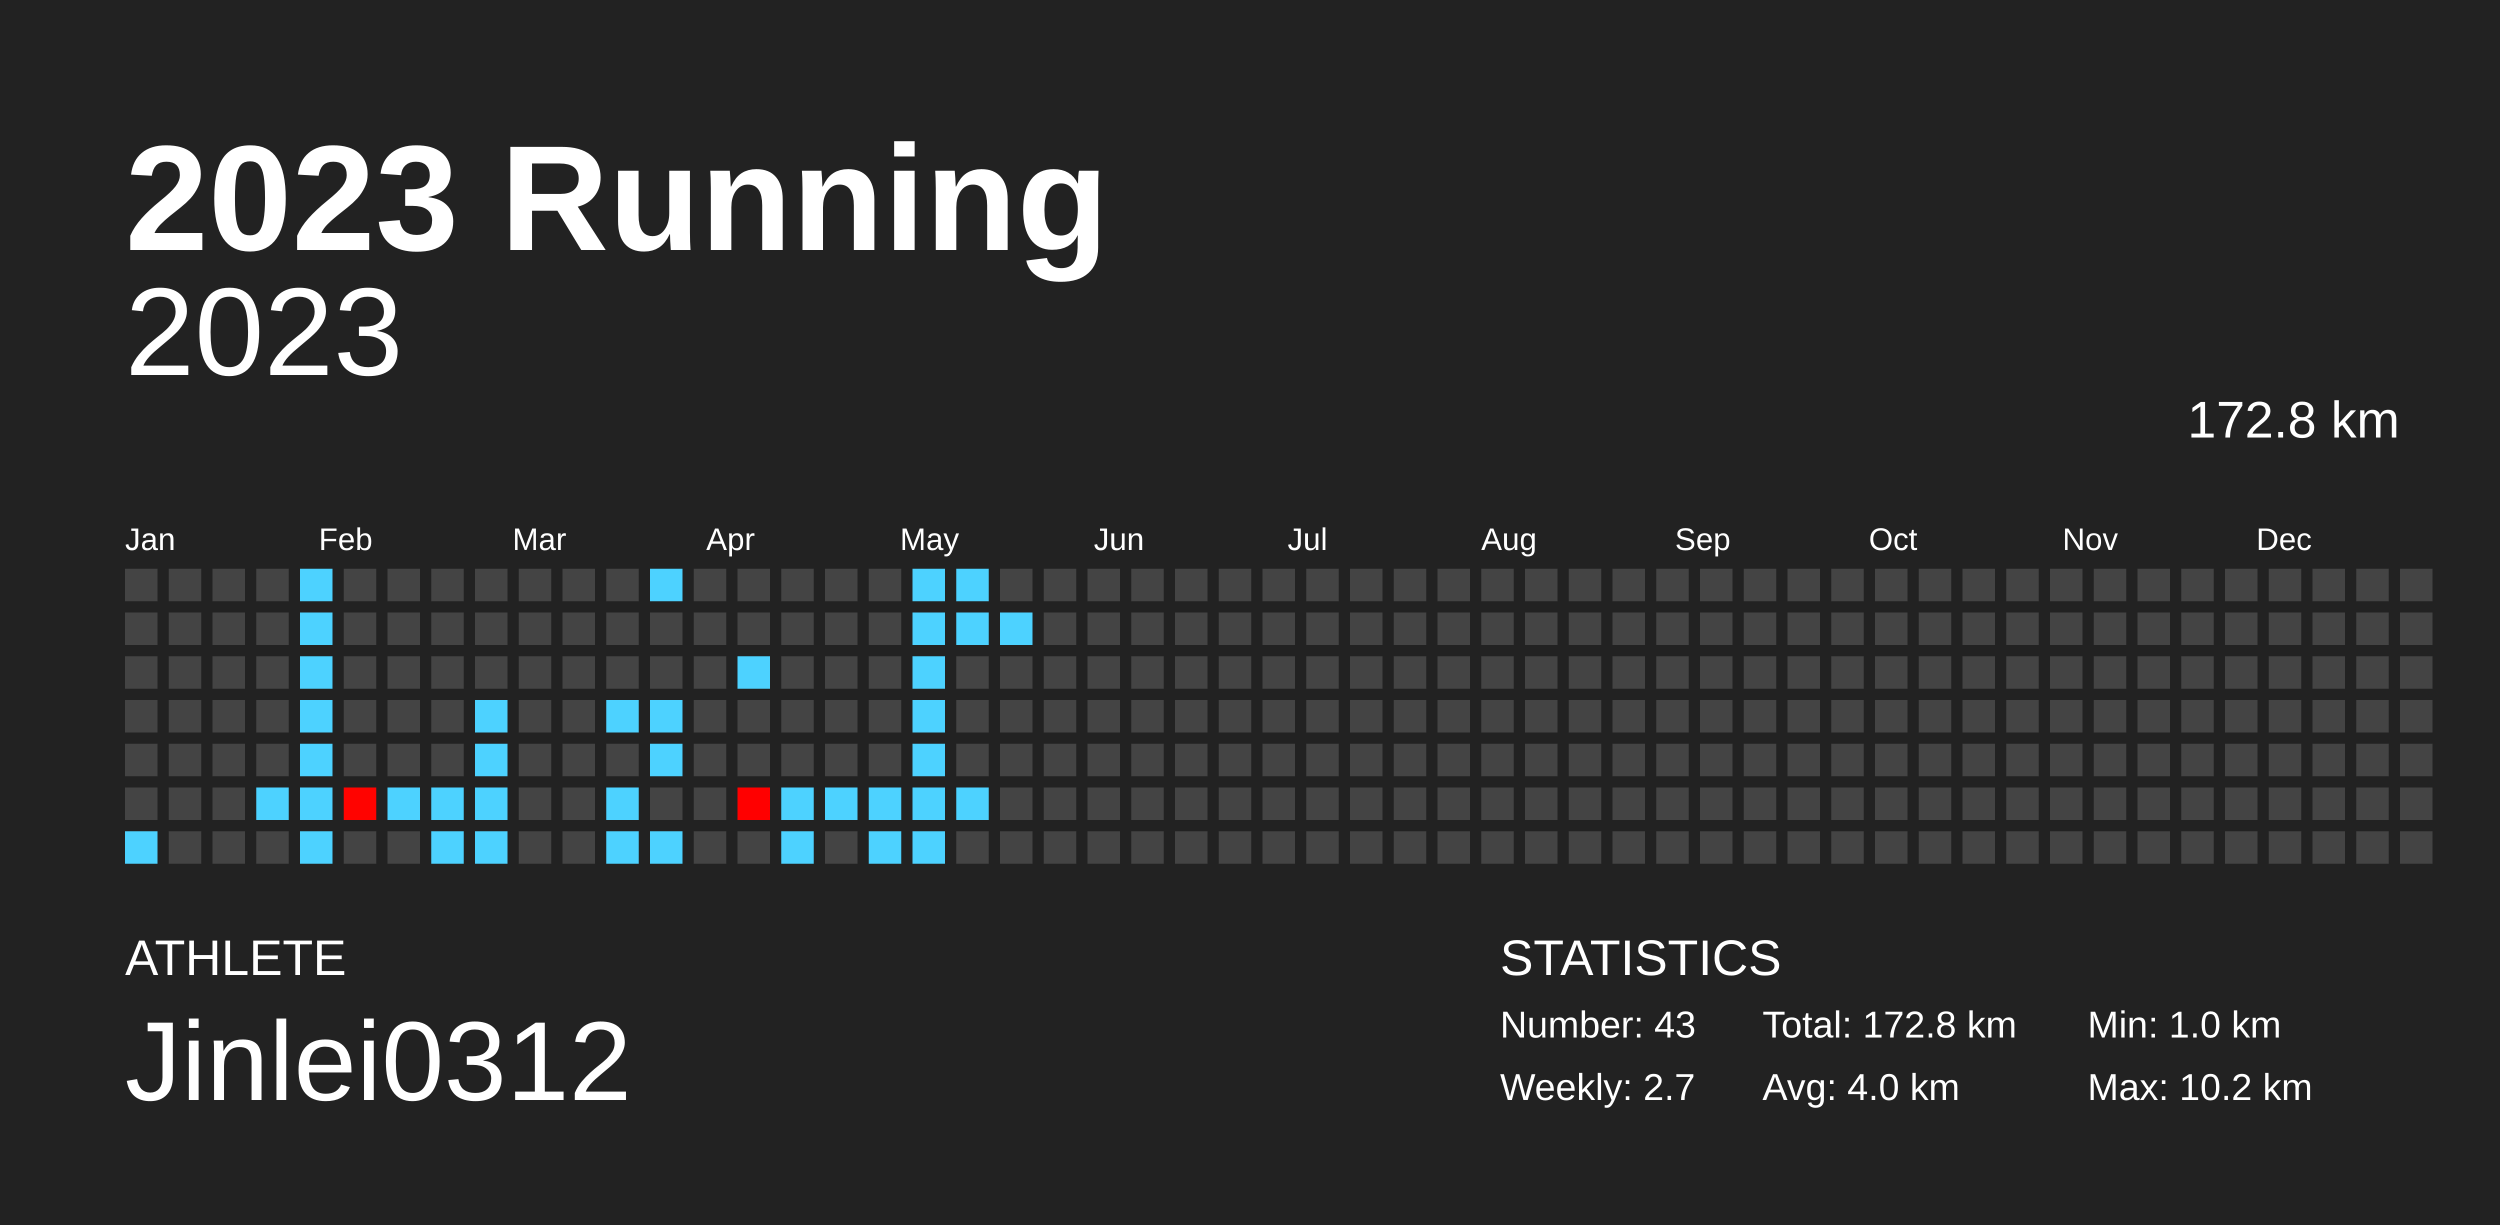
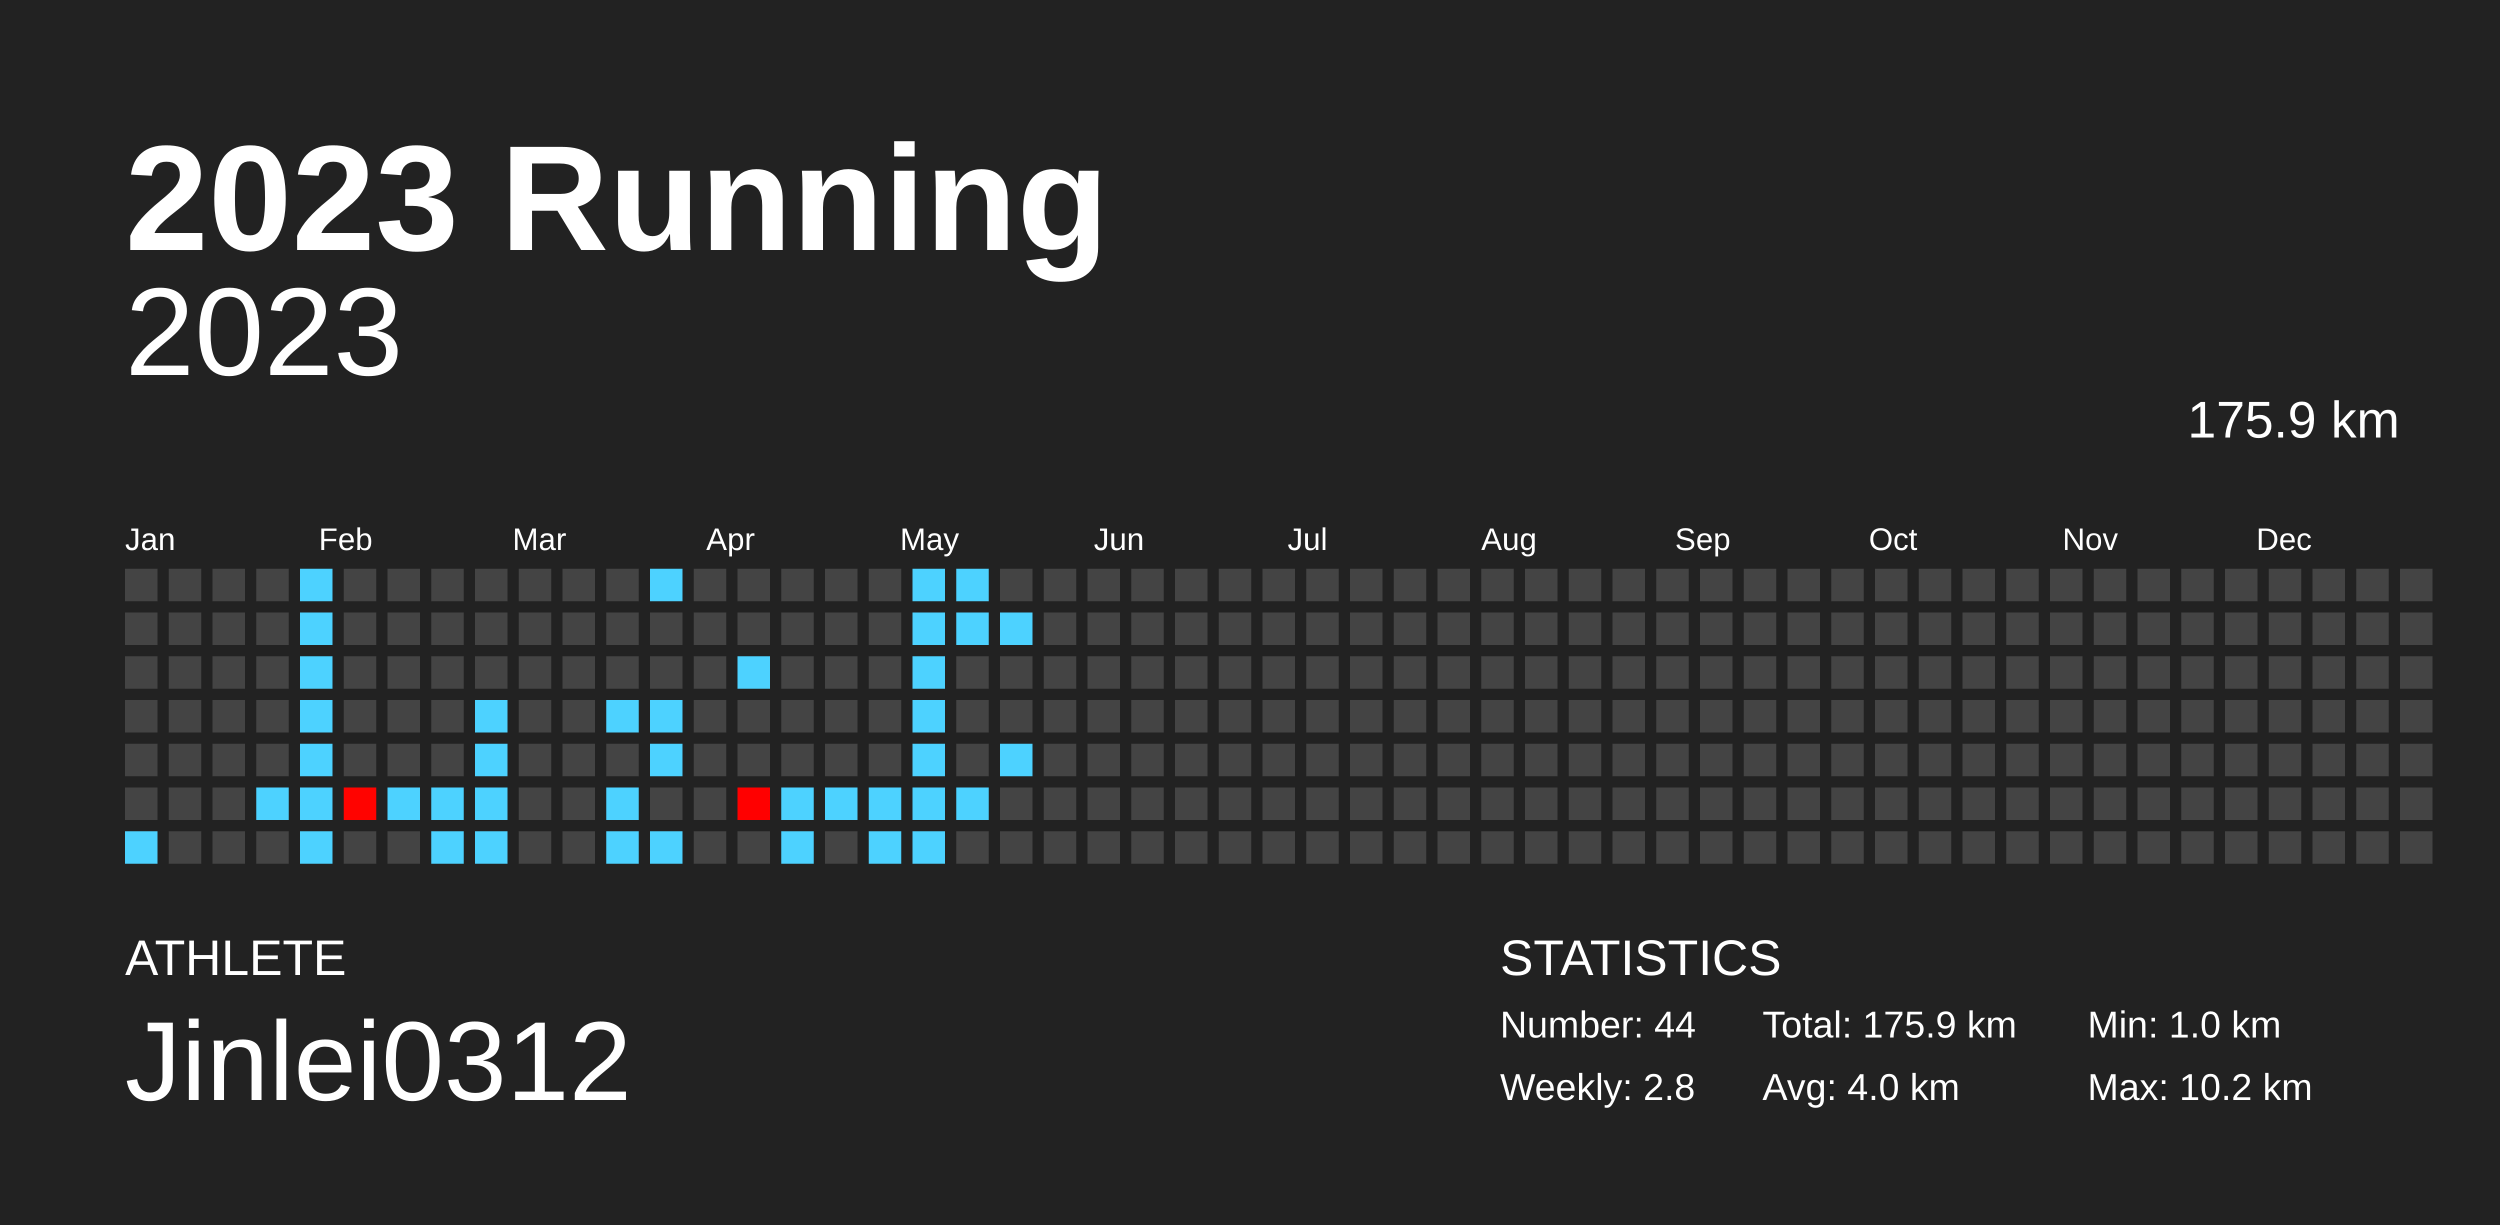
<svg xmlns="http://www.w3.org/2000/svg" baseProfile="full" height="98mm" version="1.1" viewBox="0,0,200,98" width="200mm">
  <defs />
  <rect fill="#222222" height="98" width="200" x="0" y="0" />
  <text fill="#FFFFFF" style="font-size:12px; font-family:Arial; font-weight:bold;" x="10" y="20">2023 Running</text>
  <text fill="#FFFFFF" style="font-size:4px; font-family:Arial" x="10" y="78">ATHLETE</text>
  <text fill="#FFFFFF" style="font-size:9px; font-family:Arial" x="10" y="88">Jinlei0312</text>
  <text fill="#FFFFFF" style="font-size:4px; font-family:Arial" x="120" y="78">STATISTICS</text>
-   <text fill="#FFFFFF" style="font-size:3px; font-family:Arial" x="120" y="83">Number: 43</text>
-   <text fill="#FFFFFF" style="font-size:3px; font-family:Arial" x="120" y="88">Weekly: 2.7</text>
-   <text fill="#FFFFFF" style="font-size:3px; font-family:Arial" x="141" y="83">Total: 172.8 km</text>
+   <text fill="#FFFFFF" style="font-size:3px; font-family:Arial" x="120" y="83">Number: 44</text>
+   <text fill="#FFFFFF" style="font-size:3px; font-family:Arial" x="120" y="88">Weekly: 2.8</text>
+   <text fill="#FFFFFF" style="font-size:3px; font-family:Arial" x="141" y="83">Total: 175.9 km</text>
  <text fill="#FFFFFF" style="font-size:3px; font-family:Arial" x="141" y="88">Avg: 4.0 km</text>
  <text fill="#FFFFFF" style="font-size:3px; font-family:Arial" x="167" y="83">Min: 1.0 km</text>
  <text fill="#FFFFFF" style="font-size:3px; font-family:Arial" x="167" y="88">Max: 10.2 km</text>
  <text alignment-baseline="hanging" fill="#FFFFFF" style="font-size:10.0px; font-family:Arial;" x="10" y="30">2023</text>
-   <text alignment-baseline="hanging" fill="#FFFFFF" style="font-size:4.125px; font-family:Arial;" x="175" y="35">172.8 km</text>
+   <text alignment-baseline="hanging" fill="#FFFFFF" style="font-size:4.125px; font-family:Arial;" x="175" y="35">175.9 km</text>
  <text fill="#FFFFFF" style="font-size:2.5px; font-family:Arial" x="10.0" y="44">Jan</text>
  <text fill="#FFFFFF" style="font-size:2.5px; font-family:Arial" x="25.5" y="44">Feb</text>
  <text fill="#FFFFFF" style="font-size:2.5px; font-family:Arial" x="41.0" y="44">Mar</text>
  <text fill="#FFFFFF" style="font-size:2.5px; font-family:Arial" x="56.5" y="44">Apr</text>
  <text fill="#FFFFFF" style="font-size:2.5px; font-family:Arial" x="72.0" y="44">May</text>
  <text fill="#FFFFFF" style="font-size:2.5px; font-family:Arial" x="87.5" y="44">Jun</text>
  <text fill="#FFFFFF" style="font-size:2.5px; font-family:Arial" x="103.0" y="44">Jul</text>
  <text fill="#FFFFFF" style="font-size:2.5px; font-family:Arial" x="118.5" y="44">Aug</text>
  <text fill="#FFFFFF" style="font-size:2.5px; font-family:Arial" x="134.0" y="44">Sep</text>
  <text fill="#FFFFFF" style="font-size:2.5px; font-family:Arial" x="149.5" y="44">Oct</text>
  <text fill="#FFFFFF" style="font-size:2.5px; font-family:Arial" x="165.0" y="44">Nov</text>
  <text fill="#FFFFFF" style="font-size:2.5px; font-family:Arial" x="180.5" y="44">Dec</text>
  <rect fill="#444444" height="2.6" width="2.6" x="10.0" y="45.5" />
  <rect fill="#444444" height="2.6" width="2.6" x="10.0" y="49.0" />
  <rect fill="#444444" height="2.6" width="2.6" x="10.0" y="52.5" />
  <rect fill="#444444" height="2.6" width="2.6" x="10.0" y="56.0" />
  <rect fill="#444444" height="2.6" width="2.6" x="10.0" y="59.5" />
  <rect fill="#444444" height="2.6" width="2.6" x="10.0" y="63.0" />
  <rect fill="#4dd2ff" height="2.6" width="2.6" x="10.0" y="66.5" />
  <rect fill="#444444" height="2.6" width="2.6" x="13.5" y="45.5" />
  <rect fill="#444444" height="2.6" width="2.6" x="13.5" y="49.0" />
  <rect fill="#444444" height="2.6" width="2.6" x="13.5" y="52.5" />
  <rect fill="#444444" height="2.6" width="2.6" x="13.5" y="56.0" />
  <rect fill="#444444" height="2.6" width="2.6" x="13.5" y="59.5" />
  <rect fill="#444444" height="2.6" width="2.6" x="13.5" y="63.0" />
  <rect fill="#444444" height="2.6" width="2.6" x="13.5" y="66.5" />
  <rect fill="#444444" height="2.6" width="2.6" x="17.0" y="45.5" />
  <rect fill="#444444" height="2.6" width="2.6" x="17.0" y="49.0" />
  <rect fill="#444444" height="2.6" width="2.6" x="17.0" y="52.5" />
  <rect fill="#444444" height="2.6" width="2.6" x="17.0" y="56.0" />
  <rect fill="#444444" height="2.6" width="2.6" x="17.0" y="59.5" />
  <rect fill="#444444" height="2.6" width="2.6" x="17.0" y="63.0" />
  <rect fill="#444444" height="2.6" width="2.6" x="17.0" y="66.5" />
  <rect fill="#444444" height="2.6" width="2.6" x="20.5" y="45.5" />
  <rect fill="#444444" height="2.6" width="2.6" x="20.5" y="49.0" />
  <rect fill="#444444" height="2.6" width="2.6" x="20.5" y="52.5" />
  <rect fill="#444444" height="2.6" width="2.6" x="20.5" y="56.0" />
  <rect fill="#444444" height="2.6" width="2.6" x="20.5" y="59.5" />
  <rect fill="#4dd2ff" height="2.6" width="2.6" x="20.5" y="63.0" />
  <rect fill="#444444" height="2.6" width="2.6" x="20.5" y="66.5" />
  <rect fill="#4dd2ff" height="2.6" width="2.6" x="24.0" y="45.5" />
  <rect fill="#4dd2ff" height="2.6" width="2.6" x="24.0" y="49.0" />
  <rect fill="#4dd2ff" height="2.6" width="2.6" x="24.0" y="52.5" />
  <rect fill="#4dd2ff" height="2.6" width="2.6" x="24.0" y="56.0" />
  <rect fill="#4dd2ff" height="2.6" width="2.6" x="24.0" y="59.5" />
  <rect fill="#4dd2ff" height="2.6" width="2.6" x="24.0" y="63.0" />
  <rect fill="#4dd2ff" height="2.6" width="2.6" x="24.0" y="66.5" />
  <rect fill="#444444" height="2.6" width="2.6" x="27.5" y="45.5" />
  <rect fill="#444444" height="2.6" width="2.6" x="27.5" y="49.0" />
  <rect fill="#444444" height="2.6" width="2.6" x="27.5" y="52.5" />
  <rect fill="#444444" height="2.6" width="2.6" x="27.5" y="56.0" />
  <rect fill="#444444" height="2.6" width="2.6" x="27.5" y="59.5" />
  <rect fill="#ff0300" height="2.6" width="2.6" x="27.5" y="63.0" />
  <rect fill="#444444" height="2.6" width="2.6" x="27.5" y="66.5" />
  <rect fill="#444444" height="2.6" width="2.6" x="31.0" y="45.5" />
  <rect fill="#444444" height="2.6" width="2.6" x="31.0" y="49.0" />
  <rect fill="#444444" height="2.6" width="2.6" x="31.0" y="52.5" />
  <rect fill="#444444" height="2.6" width="2.6" x="31.0" y="56.0" />
  <rect fill="#444444" height="2.6" width="2.6" x="31.0" y="59.5" />
  <rect fill="#4dd2ff" height="2.6" width="2.6" x="31.0" y="63.0" />
  <rect fill="#444444" height="2.6" width="2.6" x="31.0" y="66.5" />
  <rect fill="#444444" height="2.6" width="2.6" x="34.5" y="45.5" />
  <rect fill="#444444" height="2.6" width="2.6" x="34.5" y="49.0" />
  <rect fill="#444444" height="2.6" width="2.6" x="34.5" y="52.5" />
  <rect fill="#444444" height="2.6" width="2.6" x="34.5" y="56.0" />
  <rect fill="#444444" height="2.6" width="2.6" x="34.5" y="59.5" />
  <rect fill="#4dd2ff" height="2.6" width="2.6" x="34.5" y="63.0" />
  <rect fill="#4dd2ff" height="2.6" width="2.6" x="34.5" y="66.5" />
  <rect fill="#444444" height="2.6" width="2.6" x="38.0" y="45.5" />
  <rect fill="#444444" height="2.6" width="2.6" x="38.0" y="49.0" />
  <rect fill="#444444" height="2.6" width="2.6" x="38.0" y="52.5" />
  <rect fill="#4dd2ff" height="2.6" width="2.6" x="38.0" y="56.0" />
  <rect fill="#4dd2ff" height="2.6" width="2.6" x="38.0" y="59.5" />
  <rect fill="#4dd2ff" height="2.6" width="2.6" x="38.0" y="63.0" />
  <rect fill="#4dd2ff" height="2.6" width="2.6" x="38.0" y="66.5" />
  <rect fill="#444444" height="2.6" width="2.6" x="41.5" y="45.5" />
  <rect fill="#444444" height="2.6" width="2.6" x="41.5" y="49.0" />
  <rect fill="#444444" height="2.6" width="2.6" x="41.5" y="52.5" />
  <rect fill="#444444" height="2.6" width="2.6" x="41.5" y="56.0" />
  <rect fill="#444444" height="2.6" width="2.6" x="41.5" y="59.5" />
  <rect fill="#444444" height="2.6" width="2.6" x="41.5" y="63.0" />
  <rect fill="#444444" height="2.6" width="2.6" x="41.5" y="66.5" />
  <rect fill="#444444" height="2.6" width="2.6" x="45.0" y="45.5" />
  <rect fill="#444444" height="2.6" width="2.6" x="45.0" y="49.0" />
  <rect fill="#444444" height="2.6" width="2.6" x="45.0" y="52.5" />
  <rect fill="#444444" height="2.6" width="2.6" x="45.0" y="56.0" />
  <rect fill="#444444" height="2.6" width="2.6" x="45.0" y="59.5" />
  <rect fill="#444444" height="2.6" width="2.6" x="45.0" y="63.0" />
  <rect fill="#444444" height="2.6" width="2.6" x="45.0" y="66.5" />
  <rect fill="#444444" height="2.6" width="2.6" x="48.5" y="45.5" />
  <rect fill="#444444" height="2.6" width="2.6" x="48.5" y="49.0" />
  <rect fill="#444444" height="2.6" width="2.6" x="48.5" y="52.5" />
  <rect fill="#4dd2ff" height="2.6" width="2.6" x="48.5" y="56.0" />
  <rect fill="#444444" height="2.6" width="2.6" x="48.5" y="59.5" />
  <rect fill="#4dd2ff" height="2.6" width="2.6" x="48.5" y="63.0" />
  <rect fill="#4dd2ff" height="2.6" width="2.6" x="48.5" y="66.5" />
  <rect fill="#4dd2ff" height="2.6" width="2.6" x="52.0" y="45.5" />
  <rect fill="#444444" height="2.6" width="2.6" x="52.0" y="49.0" />
  <rect fill="#444444" height="2.6" width="2.6" x="52.0" y="52.5" />
  <rect fill="#4dd2ff" height="2.6" width="2.6" x="52.0" y="56.0" />
  <rect fill="#4dd2ff" height="2.6" width="2.6" x="52.0" y="59.5" />
  <rect fill="#444444" height="2.6" width="2.6" x="52.0" y="63.0" />
  <rect fill="#4dd2ff" height="2.6" width="2.6" x="52.0" y="66.5" />
  <rect fill="#444444" height="2.6" width="2.6" x="55.5" y="45.5" />
  <rect fill="#444444" height="2.6" width="2.6" x="55.5" y="49.0" />
  <rect fill="#444444" height="2.6" width="2.6" x="55.5" y="52.5" />
  <rect fill="#444444" height="2.6" width="2.6" x="55.5" y="56.0" />
  <rect fill="#444444" height="2.6" width="2.6" x="55.5" y="59.5" />
  <rect fill="#444444" height="2.6" width="2.6" x="55.5" y="63.0" />
  <rect fill="#444444" height="2.6" width="2.6" x="55.5" y="66.5" />
  <rect fill="#444444" height="2.6" width="2.6" x="59.0" y="45.5" />
  <rect fill="#444444" height="2.6" width="2.6" x="59.0" y="49.0" />
  <rect fill="#4dd2ff" height="2.6" width="2.6" x="59.0" y="52.5" />
  <rect fill="#444444" height="2.6" width="2.6" x="59.0" y="56.0" />
  <rect fill="#444444" height="2.6" width="2.6" x="59.0" y="59.5" />
  <rect fill="#ff0000" height="2.6" width="2.6" x="59.0" y="63.0" />
  <rect fill="#444444" height="2.6" width="2.6" x="59.0" y="66.5" />
  <rect fill="#444444" height="2.6" width="2.6" x="62.5" y="45.5" />
  <rect fill="#444444" height="2.6" width="2.6" x="62.5" y="49.0" />
  <rect fill="#444444" height="2.6" width="2.6" x="62.5" y="52.5" />
  <rect fill="#444444" height="2.6" width="2.6" x="62.5" y="56.0" />
  <rect fill="#444444" height="2.6" width="2.6" x="62.5" y="59.5" />
  <rect fill="#4dd2ff" height="2.6" width="2.6" x="62.5" y="63.0" />
  <rect fill="#4dd2ff" height="2.6" width="2.6" x="62.5" y="66.5" />
  <rect fill="#444444" height="2.6" width="2.6" x="66.0" y="45.5" />
  <rect fill="#444444" height="2.6" width="2.6" x="66.0" y="49.0" />
  <rect fill="#444444" height="2.6" width="2.6" x="66.0" y="52.5" />
  <rect fill="#444444" height="2.6" width="2.6" x="66.0" y="56.0" />
  <rect fill="#444444" height="2.6" width="2.6" x="66.0" y="59.5" />
  <rect fill="#4dd2ff" height="2.6" width="2.6" x="66.0" y="63.0" />
  <rect fill="#444444" height="2.6" width="2.6" x="66.0" y="66.5" />
  <rect fill="#444444" height="2.6" width="2.6" x="69.5" y="45.5" />
  <rect fill="#444444" height="2.6" width="2.6" x="69.5" y="49.0" />
  <rect fill="#444444" height="2.6" width="2.6" x="69.5" y="52.5" />
  <rect fill="#444444" height="2.6" width="2.6" x="69.5" y="56.0" />
  <rect fill="#444444" height="2.6" width="2.6" x="69.5" y="59.5" />
  <rect fill="#4dd2ff" height="2.6" width="2.6" x="69.5" y="63.0" />
  <rect fill="#4dd2ff" height="2.6" width="2.6" x="69.5" y="66.5" />
  <rect fill="#4dd2ff" height="2.6" width="2.6" x="73.0" y="45.5" />
  <rect fill="#4dd2ff" height="2.6" width="2.6" x="73.0" y="49.0" />
  <rect fill="#4dd2ff" height="2.6" width="2.6" x="73.0" y="52.5" />
  <rect fill="#4dd2ff" height="2.6" width="2.6" x="73.0" y="56.0" />
  <rect fill="#4dd2ff" height="2.6" width="2.6" x="73.0" y="59.5" />
  <rect fill="#4dd2ff" height="2.6" width="2.6" x="73.0" y="63.0" />
  <rect fill="#4dd2ff" height="2.6" width="2.6" x="73.0" y="66.5" />
  <rect fill="#4dd2ff" height="2.6" width="2.6" x="76.5" y="45.5" />
  <rect fill="#4dd2ff" height="2.6" width="2.6" x="76.5" y="49.0" />
  <rect fill="#444444" height="2.6" width="2.6" x="76.5" y="52.5" />
  <rect fill="#444444" height="2.6" width="2.6" x="76.5" y="56.0" />
  <rect fill="#444444" height="2.6" width="2.6" x="76.5" y="59.5" />
  <rect fill="#4dd2ff" height="2.6" width="2.6" x="76.5" y="63.0" />
  <rect fill="#444444" height="2.6" width="2.6" x="76.5" y="66.5" />
  <rect fill="#444444" height="2.6" width="2.6" x="80.0" y="45.5" />
  <rect fill="#4dd2ff" height="2.6" width="2.6" x="80.0" y="49.0" />
  <rect fill="#444444" height="2.6" width="2.6" x="80.0" y="52.5" />
  <rect fill="#444444" height="2.6" width="2.6" x="80.0" y="56.0" />
-   <rect fill="#444444" height="2.6" width="2.6" x="80.0" y="59.5" />
+   <rect fill="#4dd2ff" height="2.6" width="2.6" x="80.0" y="59.5" />
  <rect fill="#444444" height="2.6" width="2.6" x="80.0" y="63.0" />
  <rect fill="#444444" height="2.6" width="2.6" x="80.0" y="66.5" />
  <rect fill="#444444" height="2.6" width="2.6" x="83.5" y="45.5" />
  <rect fill="#444444" height="2.6" width="2.6" x="83.5" y="49.0" />
  <rect fill="#444444" height="2.6" width="2.6" x="83.5" y="52.5" />
  <rect fill="#444444" height="2.6" width="2.6" x="83.5" y="56.0" />
  <rect fill="#444444" height="2.6" width="2.6" x="83.5" y="59.5" />
  <rect fill="#444444" height="2.6" width="2.6" x="83.5" y="63.0" />
  <rect fill="#444444" height="2.6" width="2.6" x="83.5" y="66.5" />
  <rect fill="#444444" height="2.6" width="2.6" x="87.0" y="45.5" />
  <rect fill="#444444" height="2.6" width="2.6" x="87.0" y="49.0" />
  <rect fill="#444444" height="2.6" width="2.6" x="87.0" y="52.5" />
  <rect fill="#444444" height="2.6" width="2.6" x="87.0" y="56.0" />
  <rect fill="#444444" height="2.6" width="2.6" x="87.0" y="59.5" />
  <rect fill="#444444" height="2.6" width="2.6" x="87.0" y="63.0" />
  <rect fill="#444444" height="2.6" width="2.6" x="87.0" y="66.5" />
  <rect fill="#444444" height="2.6" width="2.6" x="90.5" y="45.5" />
  <rect fill="#444444" height="2.6" width="2.6" x="90.5" y="49.0" />
  <rect fill="#444444" height="2.6" width="2.6" x="90.5" y="52.5" />
  <rect fill="#444444" height="2.6" width="2.6" x="90.5" y="56.0" />
  <rect fill="#444444" height="2.6" width="2.6" x="90.5" y="59.5" />
  <rect fill="#444444" height="2.6" width="2.6" x="90.5" y="63.0" />
  <rect fill="#444444" height="2.6" width="2.6" x="90.5" y="66.5" />
  <rect fill="#444444" height="2.6" width="2.6" x="94.0" y="45.5" />
  <rect fill="#444444" height="2.6" width="2.6" x="94.0" y="49.0" />
  <rect fill="#444444" height="2.6" width="2.6" x="94.0" y="52.5" />
  <rect fill="#444444" height="2.6" width="2.6" x="94.0" y="56.0" />
  <rect fill="#444444" height="2.6" width="2.6" x="94.0" y="59.5" />
  <rect fill="#444444" height="2.6" width="2.6" x="94.0" y="63.0" />
  <rect fill="#444444" height="2.6" width="2.6" x="94.0" y="66.5" />
  <rect fill="#444444" height="2.6" width="2.6" x="97.5" y="45.5" />
  <rect fill="#444444" height="2.6" width="2.6" x="97.5" y="49.0" />
  <rect fill="#444444" height="2.6" width="2.6" x="97.5" y="52.5" />
  <rect fill="#444444" height="2.6" width="2.6" x="97.5" y="56.0" />
  <rect fill="#444444" height="2.6" width="2.6" x="97.5" y="59.5" />
  <rect fill="#444444" height="2.6" width="2.6" x="97.5" y="63.0" />
  <rect fill="#444444" height="2.6" width="2.6" x="97.5" y="66.5" />
  <rect fill="#444444" height="2.6" width="2.6" x="101.0" y="45.5" />
  <rect fill="#444444" height="2.6" width="2.6" x="101.0" y="49.0" />
  <rect fill="#444444" height="2.6" width="2.6" x="101.0" y="52.5" />
  <rect fill="#444444" height="2.6" width="2.6" x="101.0" y="56.0" />
  <rect fill="#444444" height="2.6" width="2.6" x="101.0" y="59.5" />
  <rect fill="#444444" height="2.6" width="2.6" x="101.0" y="63.0" />
  <rect fill="#444444" height="2.6" width="2.6" x="101.0" y="66.5" />
  <rect fill="#444444" height="2.6" width="2.6" x="104.5" y="45.5" />
  <rect fill="#444444" height="2.6" width="2.6" x="104.5" y="49.0" />
  <rect fill="#444444" height="2.6" width="2.6" x="104.5" y="52.5" />
  <rect fill="#444444" height="2.6" width="2.6" x="104.5" y="56.0" />
  <rect fill="#444444" height="2.6" width="2.6" x="104.5" y="59.5" />
  <rect fill="#444444" height="2.6" width="2.6" x="104.5" y="63.0" />
  <rect fill="#444444" height="2.6" width="2.6" x="104.5" y="66.5" />
  <rect fill="#444444" height="2.6" width="2.6" x="108.0" y="45.5" />
  <rect fill="#444444" height="2.6" width="2.6" x="108.0" y="49.0" />
  <rect fill="#444444" height="2.6" width="2.6" x="108.0" y="52.5" />
  <rect fill="#444444" height="2.6" width="2.6" x="108.0" y="56.0" />
  <rect fill="#444444" height="2.6" width="2.6" x="108.0" y="59.5" />
  <rect fill="#444444" height="2.6" width="2.6" x="108.0" y="63.0" />
  <rect fill="#444444" height="2.6" width="2.6" x="108.0" y="66.5" />
  <rect fill="#444444" height="2.6" width="2.6" x="111.5" y="45.5" />
  <rect fill="#444444" height="2.6" width="2.6" x="111.5" y="49.0" />
  <rect fill="#444444" height="2.6" width="2.6" x="111.5" y="52.5" />
  <rect fill="#444444" height="2.6" width="2.6" x="111.5" y="56.0" />
  <rect fill="#444444" height="2.6" width="2.6" x="111.5" y="59.5" />
  <rect fill="#444444" height="2.6" width="2.6" x="111.5" y="63.0" />
  <rect fill="#444444" height="2.6" width="2.6" x="111.5" y="66.5" />
  <rect fill="#444444" height="2.6" width="2.6" x="115.0" y="45.5" />
  <rect fill="#444444" height="2.6" width="2.6" x="115.0" y="49.0" />
  <rect fill="#444444" height="2.6" width="2.6" x="115.0" y="52.5" />
  <rect fill="#444444" height="2.6" width="2.6" x="115.0" y="56.0" />
  <rect fill="#444444" height="2.6" width="2.6" x="115.0" y="59.5" />
  <rect fill="#444444" height="2.6" width="2.6" x="115.0" y="63.0" />
  <rect fill="#444444" height="2.6" width="2.6" x="115.0" y="66.5" />
  <rect fill="#444444" height="2.6" width="2.6" x="118.5" y="45.5" />
  <rect fill="#444444" height="2.6" width="2.6" x="118.5" y="49.0" />
  <rect fill="#444444" height="2.6" width="2.6" x="118.5" y="52.5" />
  <rect fill="#444444" height="2.6" width="2.6" x="118.5" y="56.0" />
  <rect fill="#444444" height="2.6" width="2.6" x="118.5" y="59.5" />
  <rect fill="#444444" height="2.6" width="2.6" x="118.5" y="63.0" />
  <rect fill="#444444" height="2.6" width="2.6" x="118.5" y="66.5" />
  <rect fill="#444444" height="2.6" width="2.6" x="122.0" y="45.5" />
  <rect fill="#444444" height="2.6" width="2.6" x="122.0" y="49.0" />
  <rect fill="#444444" height="2.6" width="2.6" x="122.0" y="52.5" />
  <rect fill="#444444" height="2.6" width="2.6" x="122.0" y="56.0" />
  <rect fill="#444444" height="2.6" width="2.6" x="122.0" y="59.5" />
  <rect fill="#444444" height="2.6" width="2.6" x="122.0" y="63.0" />
  <rect fill="#444444" height="2.6" width="2.6" x="122.0" y="66.5" />
  <rect fill="#444444" height="2.6" width="2.6" x="125.5" y="45.5" />
  <rect fill="#444444" height="2.6" width="2.6" x="125.5" y="49.0" />
  <rect fill="#444444" height="2.6" width="2.6" x="125.5" y="52.5" />
  <rect fill="#444444" height="2.6" width="2.6" x="125.5" y="56.0" />
  <rect fill="#444444" height="2.6" width="2.6" x="125.5" y="59.5" />
  <rect fill="#444444" height="2.6" width="2.6" x="125.5" y="63.0" />
  <rect fill="#444444" height="2.6" width="2.6" x="125.5" y="66.5" />
  <rect fill="#444444" height="2.6" width="2.6" x="129.0" y="45.5" />
  <rect fill="#444444" height="2.6" width="2.6" x="129.0" y="49.0" />
  <rect fill="#444444" height="2.6" width="2.6" x="129.0" y="52.5" />
  <rect fill="#444444" height="2.6" width="2.6" x="129.0" y="56.0" />
  <rect fill="#444444" height="2.6" width="2.6" x="129.0" y="59.5" />
  <rect fill="#444444" height="2.6" width="2.6" x="129.0" y="63.0" />
  <rect fill="#444444" height="2.6" width="2.6" x="129.0" y="66.5" />
  <rect fill="#444444" height="2.6" width="2.6" x="132.5" y="45.5" />
  <rect fill="#444444" height="2.6" width="2.6" x="132.5" y="49.0" />
  <rect fill="#444444" height="2.6" width="2.6" x="132.5" y="52.5" />
  <rect fill="#444444" height="2.6" width="2.6" x="132.5" y="56.0" />
  <rect fill="#444444" height="2.6" width="2.6" x="132.5" y="59.5" />
  <rect fill="#444444" height="2.6" width="2.6" x="132.5" y="63.0" />
  <rect fill="#444444" height="2.6" width="2.6" x="132.5" y="66.5" />
  <rect fill="#444444" height="2.6" width="2.6" x="136.0" y="45.5" />
  <rect fill="#444444" height="2.6" width="2.6" x="136.0" y="49.0" />
  <rect fill="#444444" height="2.6" width="2.6" x="136.0" y="52.5" />
  <rect fill="#444444" height="2.6" width="2.6" x="136.0" y="56.0" />
  <rect fill="#444444" height="2.6" width="2.6" x="136.0" y="59.5" />
  <rect fill="#444444" height="2.6" width="2.6" x="136.0" y="63.0" />
  <rect fill="#444444" height="2.6" width="2.6" x="136.0" y="66.5" />
  <rect fill="#444444" height="2.6" width="2.6" x="139.5" y="45.5" />
  <rect fill="#444444" height="2.6" width="2.6" x="139.5" y="49.0" />
  <rect fill="#444444" height="2.6" width="2.6" x="139.5" y="52.5" />
  <rect fill="#444444" height="2.6" width="2.6" x="139.5" y="56.0" />
  <rect fill="#444444" height="2.6" width="2.6" x="139.5" y="59.5" />
  <rect fill="#444444" height="2.6" width="2.6" x="139.5" y="63.0" />
  <rect fill="#444444" height="2.6" width="2.6" x="139.5" y="66.5" />
  <rect fill="#444444" height="2.6" width="2.6" x="143.0" y="45.5" />
  <rect fill="#444444" height="2.6" width="2.6" x="143.0" y="49.0" />
  <rect fill="#444444" height="2.6" width="2.6" x="143.0" y="52.5" />
  <rect fill="#444444" height="2.6" width="2.6" x="143.0" y="56.0" />
  <rect fill="#444444" height="2.6" width="2.6" x="143.0" y="59.5" />
  <rect fill="#444444" height="2.6" width="2.6" x="143.0" y="63.0" />
  <rect fill="#444444" height="2.6" width="2.6" x="143.0" y="66.5" />
  <rect fill="#444444" height="2.6" width="2.6" x="146.5" y="45.5" />
  <rect fill="#444444" height="2.6" width="2.6" x="146.5" y="49.0" />
  <rect fill="#444444" height="2.6" width="2.6" x="146.5" y="52.5" />
  <rect fill="#444444" height="2.6" width="2.6" x="146.5" y="56.0" />
  <rect fill="#444444" height="2.6" width="2.6" x="146.5" y="59.5" />
  <rect fill="#444444" height="2.6" width="2.6" x="146.5" y="63.0" />
  <rect fill="#444444" height="2.6" width="2.6" x="146.5" y="66.5" />
  <rect fill="#444444" height="2.6" width="2.6" x="150.0" y="45.5" />
  <rect fill="#444444" height="2.6" width="2.6" x="150.0" y="49.0" />
  <rect fill="#444444" height="2.6" width="2.6" x="150.0" y="52.5" />
  <rect fill="#444444" height="2.6" width="2.6" x="150.0" y="56.0" />
  <rect fill="#444444" height="2.6" width="2.6" x="150.0" y="59.5" />
  <rect fill="#444444" height="2.6" width="2.6" x="150.0" y="63.0" />
  <rect fill="#444444" height="2.6" width="2.6" x="150.0" y="66.5" />
  <rect fill="#444444" height="2.6" width="2.6" x="153.5" y="45.5" />
  <rect fill="#444444" height="2.6" width="2.6" x="153.5" y="49.0" />
  <rect fill="#444444" height="2.6" width="2.6" x="153.5" y="52.5" />
  <rect fill="#444444" height="2.6" width="2.6" x="153.5" y="56.0" />
  <rect fill="#444444" height="2.6" width="2.6" x="153.5" y="59.5" />
  <rect fill="#444444" height="2.6" width="2.6" x="153.5" y="63.0" />
  <rect fill="#444444" height="2.6" width="2.6" x="153.5" y="66.5" />
  <rect fill="#444444" height="2.6" width="2.6" x="157.0" y="45.5" />
  <rect fill="#444444" height="2.6" width="2.6" x="157.0" y="49.0" />
  <rect fill="#444444" height="2.6" width="2.6" x="157.0" y="52.5" />
  <rect fill="#444444" height="2.6" width="2.6" x="157.0" y="56.0" />
  <rect fill="#444444" height="2.6" width="2.6" x="157.0" y="59.5" />
  <rect fill="#444444" height="2.6" width="2.6" x="157.0" y="63.0" />
  <rect fill="#444444" height="2.6" width="2.6" x="157.0" y="66.5" />
  <rect fill="#444444" height="2.6" width="2.6" x="160.5" y="45.5" />
  <rect fill="#444444" height="2.6" width="2.6" x="160.5" y="49.0" />
  <rect fill="#444444" height="2.6" width="2.6" x="160.5" y="52.5" />
  <rect fill="#444444" height="2.6" width="2.6" x="160.5" y="56.0" />
  <rect fill="#444444" height="2.6" width="2.6" x="160.5" y="59.5" />
  <rect fill="#444444" height="2.6" width="2.6" x="160.5" y="63.0" />
  <rect fill="#444444" height="2.6" width="2.6" x="160.5" y="66.5" />
  <rect fill="#444444" height="2.6" width="2.6" x="164.0" y="45.5" />
  <rect fill="#444444" height="2.6" width="2.6" x="164.0" y="49.0" />
  <rect fill="#444444" height="2.6" width="2.6" x="164.0" y="52.5" />
  <rect fill="#444444" height="2.6" width="2.6" x="164.0" y="56.0" />
  <rect fill="#444444" height="2.6" width="2.6" x="164.0" y="59.5" />
  <rect fill="#444444" height="2.6" width="2.6" x="164.0" y="63.0" />
  <rect fill="#444444" height="2.6" width="2.6" x="164.0" y="66.5" />
  <rect fill="#444444" height="2.6" width="2.6" x="167.5" y="45.5" />
  <rect fill="#444444" height="2.6" width="2.6" x="167.5" y="49.0" />
  <rect fill="#444444" height="2.6" width="2.6" x="167.5" y="52.5" />
  <rect fill="#444444" height="2.6" width="2.6" x="167.5" y="56.0" />
  <rect fill="#444444" height="2.6" width="2.6" x="167.5" y="59.5" />
  <rect fill="#444444" height="2.6" width="2.6" x="167.5" y="63.0" />
  <rect fill="#444444" height="2.6" width="2.6" x="167.5" y="66.5" />
  <rect fill="#444444" height="2.6" width="2.6" x="171.0" y="45.5" />
  <rect fill="#444444" height="2.6" width="2.6" x="171.0" y="49.0" />
  <rect fill="#444444" height="2.6" width="2.6" x="171.0" y="52.5" />
  <rect fill="#444444" height="2.6" width="2.6" x="171.0" y="56.0" />
  <rect fill="#444444" height="2.6" width="2.6" x="171.0" y="59.5" />
  <rect fill="#444444" height="2.6" width="2.6" x="171.0" y="63.0" />
  <rect fill="#444444" height="2.6" width="2.6" x="171.0" y="66.5" />
  <rect fill="#444444" height="2.6" width="2.6" x="174.5" y="45.5" />
  <rect fill="#444444" height="2.6" width="2.6" x="174.5" y="49.0" />
  <rect fill="#444444" height="2.6" width="2.6" x="174.5" y="52.5" />
  <rect fill="#444444" height="2.6" width="2.6" x="174.5" y="56.0" />
  <rect fill="#444444" height="2.6" width="2.6" x="174.5" y="59.5" />
  <rect fill="#444444" height="2.6" width="2.6" x="174.5" y="63.0" />
  <rect fill="#444444" height="2.6" width="2.6" x="174.5" y="66.5" />
  <rect fill="#444444" height="2.6" width="2.6" x="178.0" y="45.5" />
  <rect fill="#444444" height="2.6" width="2.6" x="178.0" y="49.0" />
  <rect fill="#444444" height="2.6" width="2.6" x="178.0" y="52.5" />
  <rect fill="#444444" height="2.6" width="2.6" x="178.0" y="56.0" />
  <rect fill="#444444" height="2.6" width="2.6" x="178.0" y="59.5" />
  <rect fill="#444444" height="2.6" width="2.6" x="178.0" y="63.0" />
  <rect fill="#444444" height="2.6" width="2.6" x="178.0" y="66.5" />
  <rect fill="#444444" height="2.6" width="2.6" x="181.5" y="45.5" />
  <rect fill="#444444" height="2.6" width="2.6" x="181.5" y="49.0" />
  <rect fill="#444444" height="2.6" width="2.6" x="181.5" y="52.5" />
  <rect fill="#444444" height="2.6" width="2.6" x="181.5" y="56.0" />
  <rect fill="#444444" height="2.6" width="2.6" x="181.5" y="59.5" />
  <rect fill="#444444" height="2.6" width="2.6" x="181.5" y="63.0" />
  <rect fill="#444444" height="2.6" width="2.6" x="181.5" y="66.5" />
  <rect fill="#444444" height="2.6" width="2.6" x="185.0" y="45.5" />
  <rect fill="#444444" height="2.6" width="2.6" x="185.0" y="49.0" />
  <rect fill="#444444" height="2.6" width="2.6" x="185.0" y="52.5" />
  <rect fill="#444444" height="2.6" width="2.6" x="185.0" y="56.0" />
  <rect fill="#444444" height="2.6" width="2.6" x="185.0" y="59.5" />
  <rect fill="#444444" height="2.6" width="2.6" x="185.0" y="63.0" />
  <rect fill="#444444" height="2.6" width="2.6" x="185.0" y="66.5" />
  <rect fill="#444444" height="2.6" width="2.6" x="188.5" y="45.5" />
  <rect fill="#444444" height="2.6" width="2.6" x="188.5" y="49.0" />
  <rect fill="#444444" height="2.6" width="2.6" x="188.5" y="52.5" />
  <rect fill="#444444" height="2.6" width="2.6" x="188.5" y="56.0" />
  <rect fill="#444444" height="2.6" width="2.6" x="188.5" y="59.5" />
  <rect fill="#444444" height="2.6" width="2.6" x="188.5" y="63.0" />
  <rect fill="#444444" height="2.6" width="2.6" x="188.5" y="66.5" />
  <rect fill="#444444" height="2.6" width="2.6" x="192.0" y="45.5" />
  <rect fill="#444444" height="2.6" width="2.6" x="192.0" y="49.0" />
  <rect fill="#444444" height="2.6" width="2.6" x="192.0" y="52.5" />
  <rect fill="#444444" height="2.6" width="2.6" x="192.0" y="56.0" />
  <rect fill="#444444" height="2.6" width="2.6" x="192.0" y="59.5" />
  <rect fill="#444444" height="2.6" width="2.6" x="192.0" y="63.0" />
  <rect fill="#444444" height="2.6" width="2.6" x="192.0" y="66.5" />
</svg>
